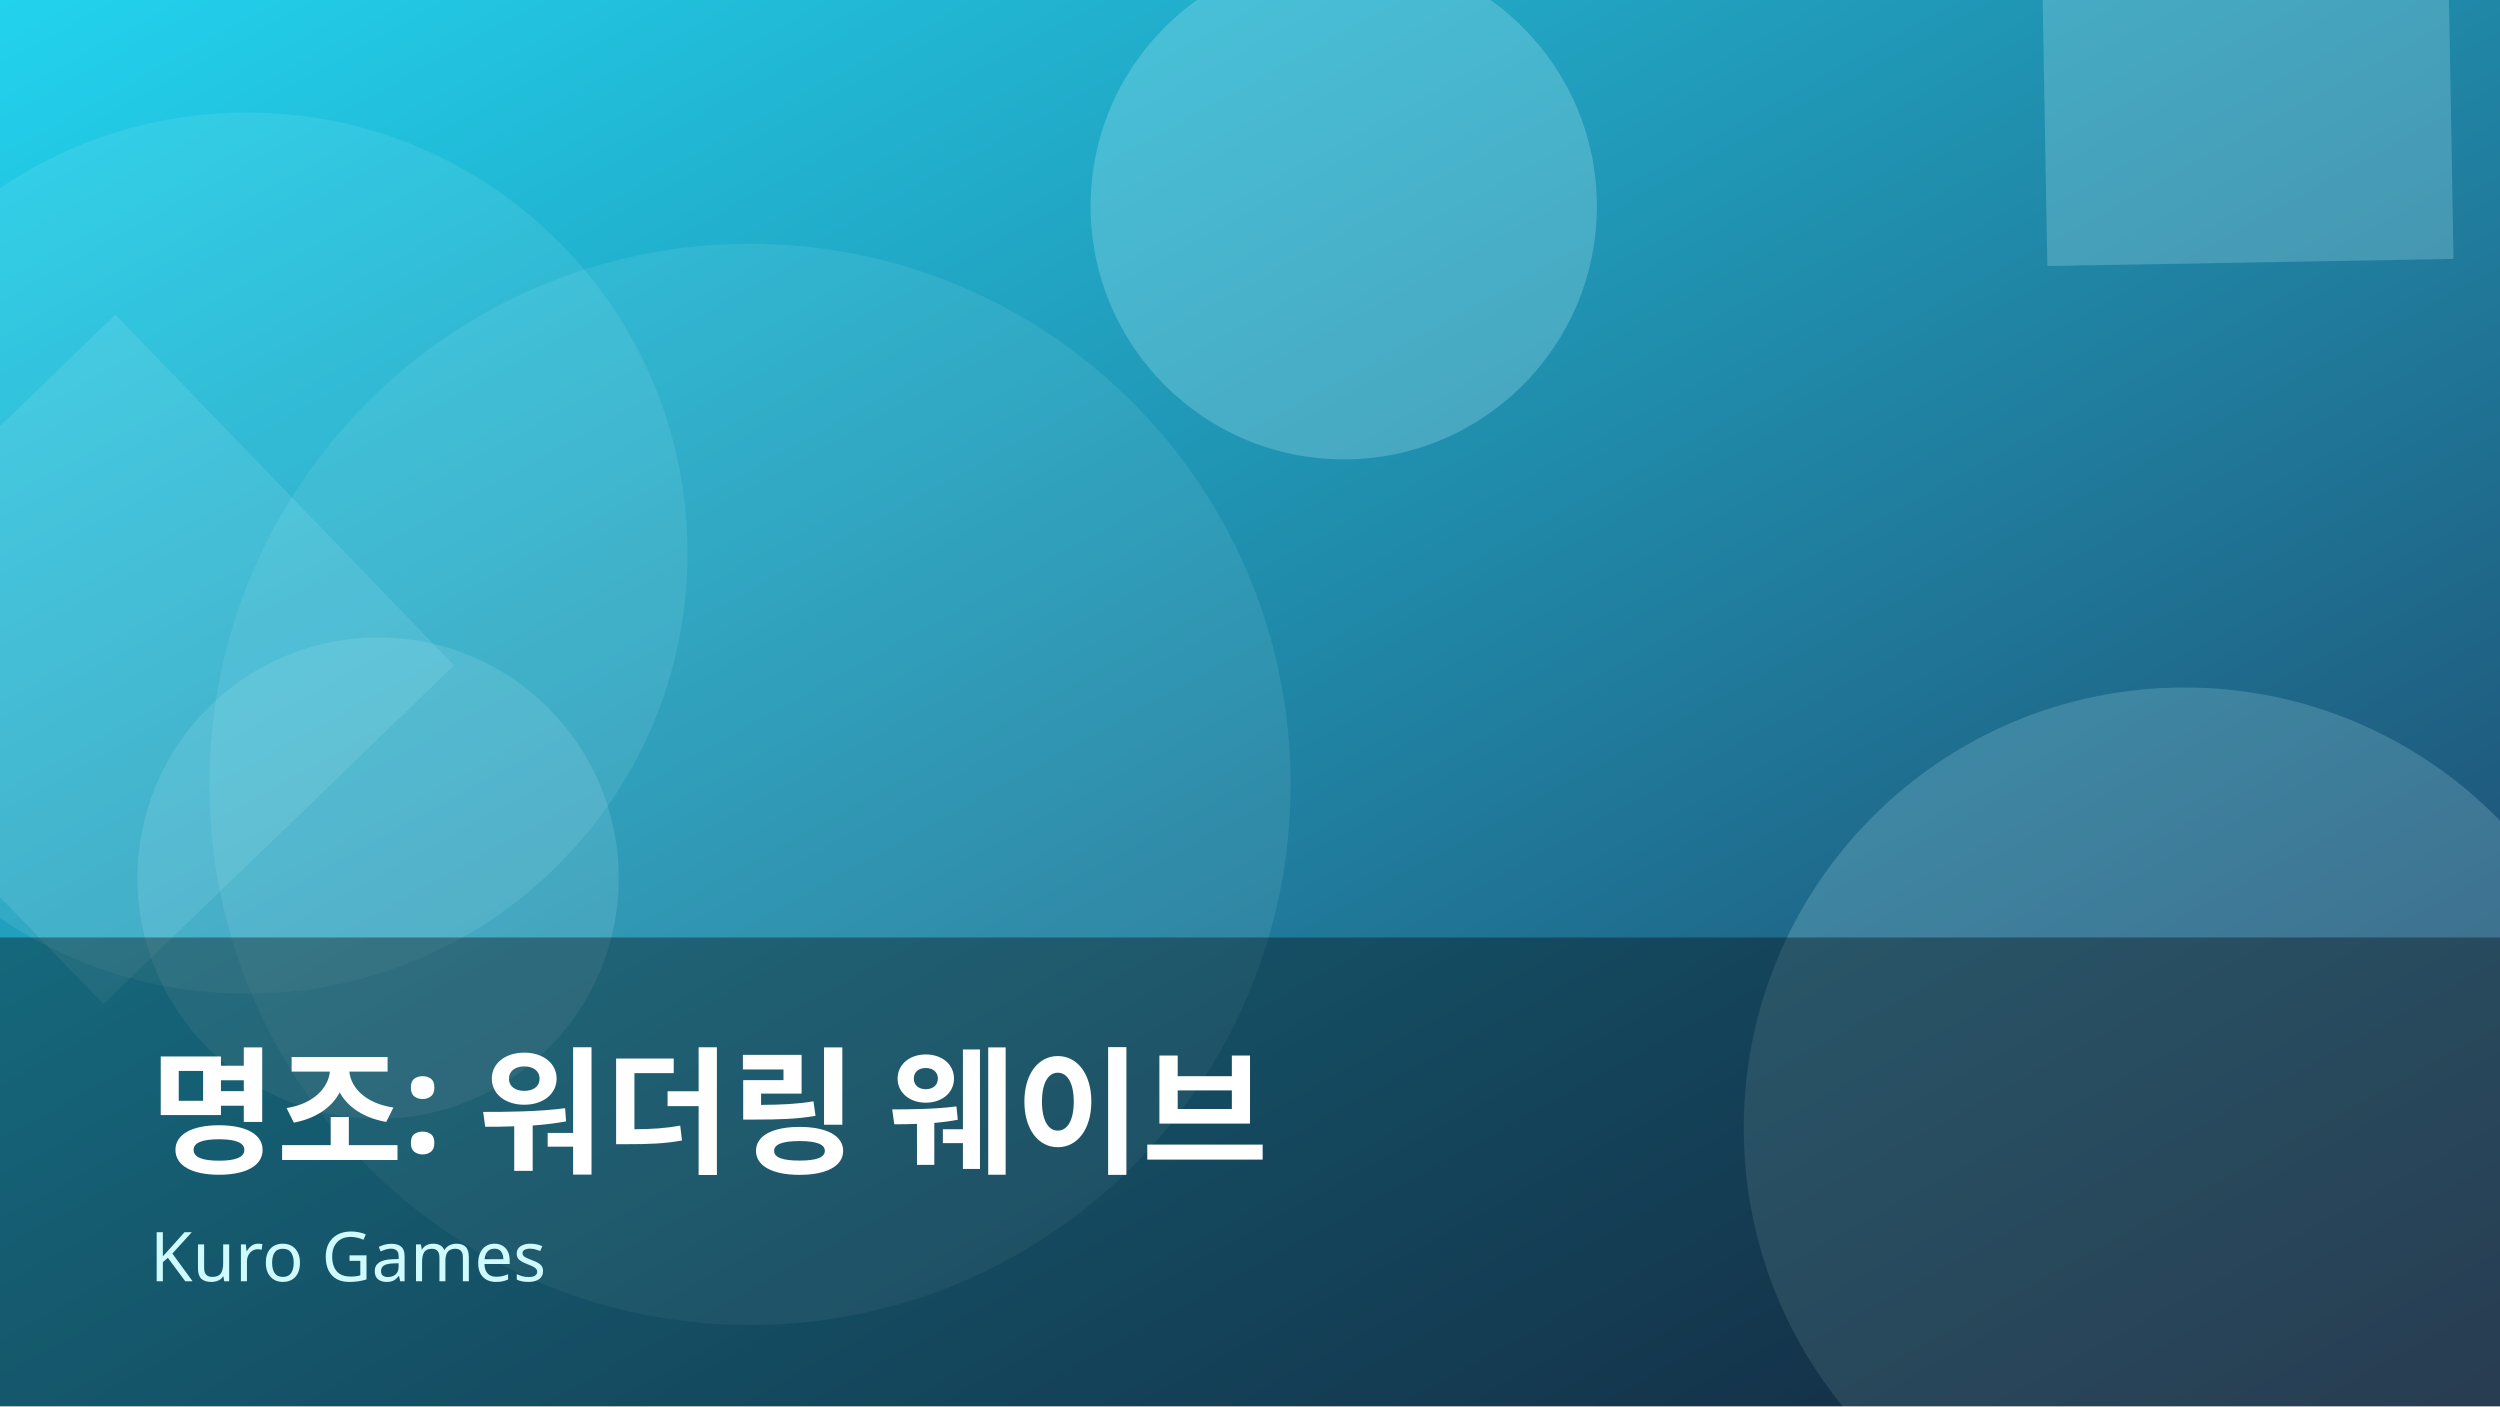
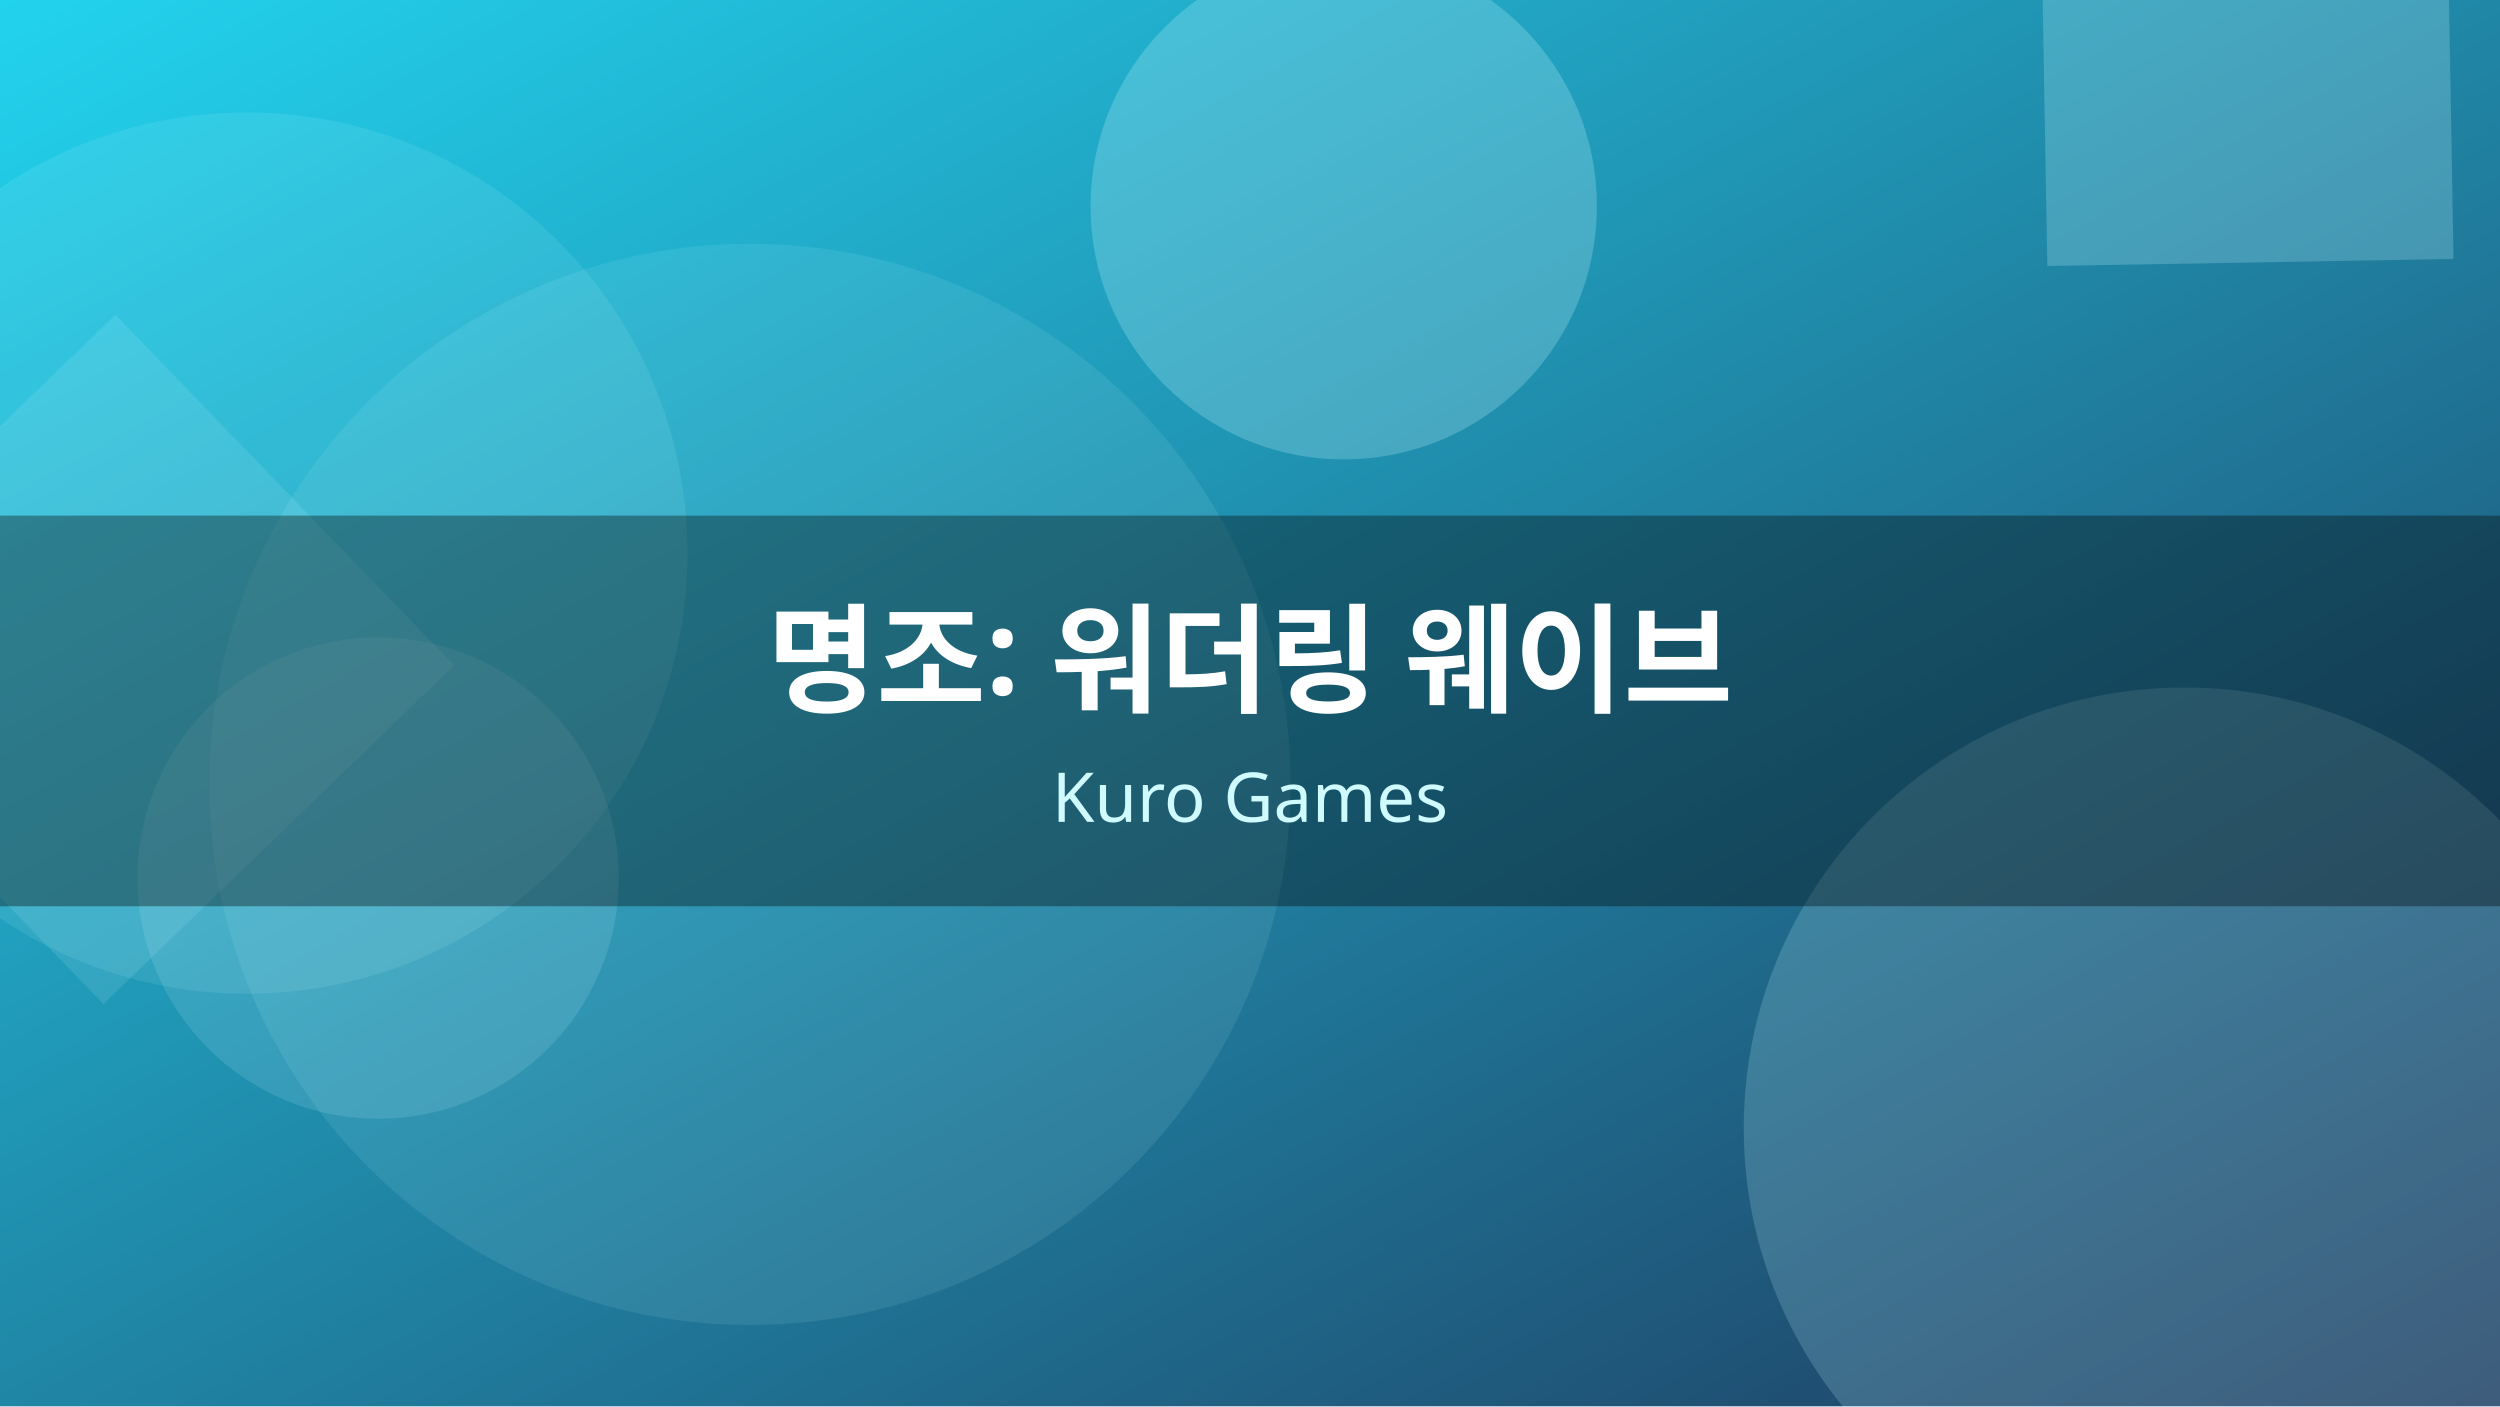
<svg xmlns="http://www.w3.org/2000/svg" viewBox="0 0 800 450" role="img" aria-label="명조: 워더링 웨이브">
  <defs>
    <linearGradient id="bg" x1="0" y1="0" x2="1" y2="1">
      <stop offset="0" stop-color="#22d3ee" />
      <stop offset="1" stop-color="#1e3a5f" />
    </linearGradient>
  </defs>
  <rect width="800" height="450" fill="url(#bg)" />
  <circle cx="699" cy="361" r="141" fill="#cffafe" opacity="0.18" />
  <circle cx="79" cy="177" r="141" fill="#cffafe" opacity="0.10" />
  <circle cx="240" cy="251" r="173" fill="#cffafe" opacity="0.09" />
  <rect x="-43" y="133" width="156" height="156" fill="#cffafe" opacity="0.12" transform="rotate(46 35 211)" />
  <rect x="654" y="-46" width="130" height="130" fill="#cffafe" opacity="0.22" transform="rotate(89 719 19)" />
  <circle cx="430" cy="66" r="81" fill="#cffafe" opacity="0.23" />
  <circle cx="121" cy="281" r="77" fill="#cffafe" opacity="0.13" />
-   <rect x="0" y="300" width="800" height="150" fill="#000" opacity="0.35" />
-   <text x="48" y="372" font-family="'Malgun Gothic','Apple SD Gothic Neo',sans-serif" font-size="44" font-weight="700" fill="#fff">명조: 워더링 웨이브</text>
-   <text x="48" y="410" font-family="'Malgun Gothic','Apple SD Gothic Neo',sans-serif" font-size="22" fill="#cffafe">Kuro Games</text>
+   <rect x="0" y="165" width="800" height="125" fill="#000" opacity="0.35" />
+   <text x="400" y="225" text-anchor="middle" font-family="'Malgun Gothic','Apple SD Gothic Neo',sans-serif" font-size="38" font-weight="700" fill="#fff">명조: 워더링 웨이브</text>
+   <text x="400" y="263" text-anchor="middle" font-family="'Malgun Gothic','Apple SD Gothic Neo',sans-serif" font-size="22" fill="#cffafe">Kuro Games</text>
</svg>
